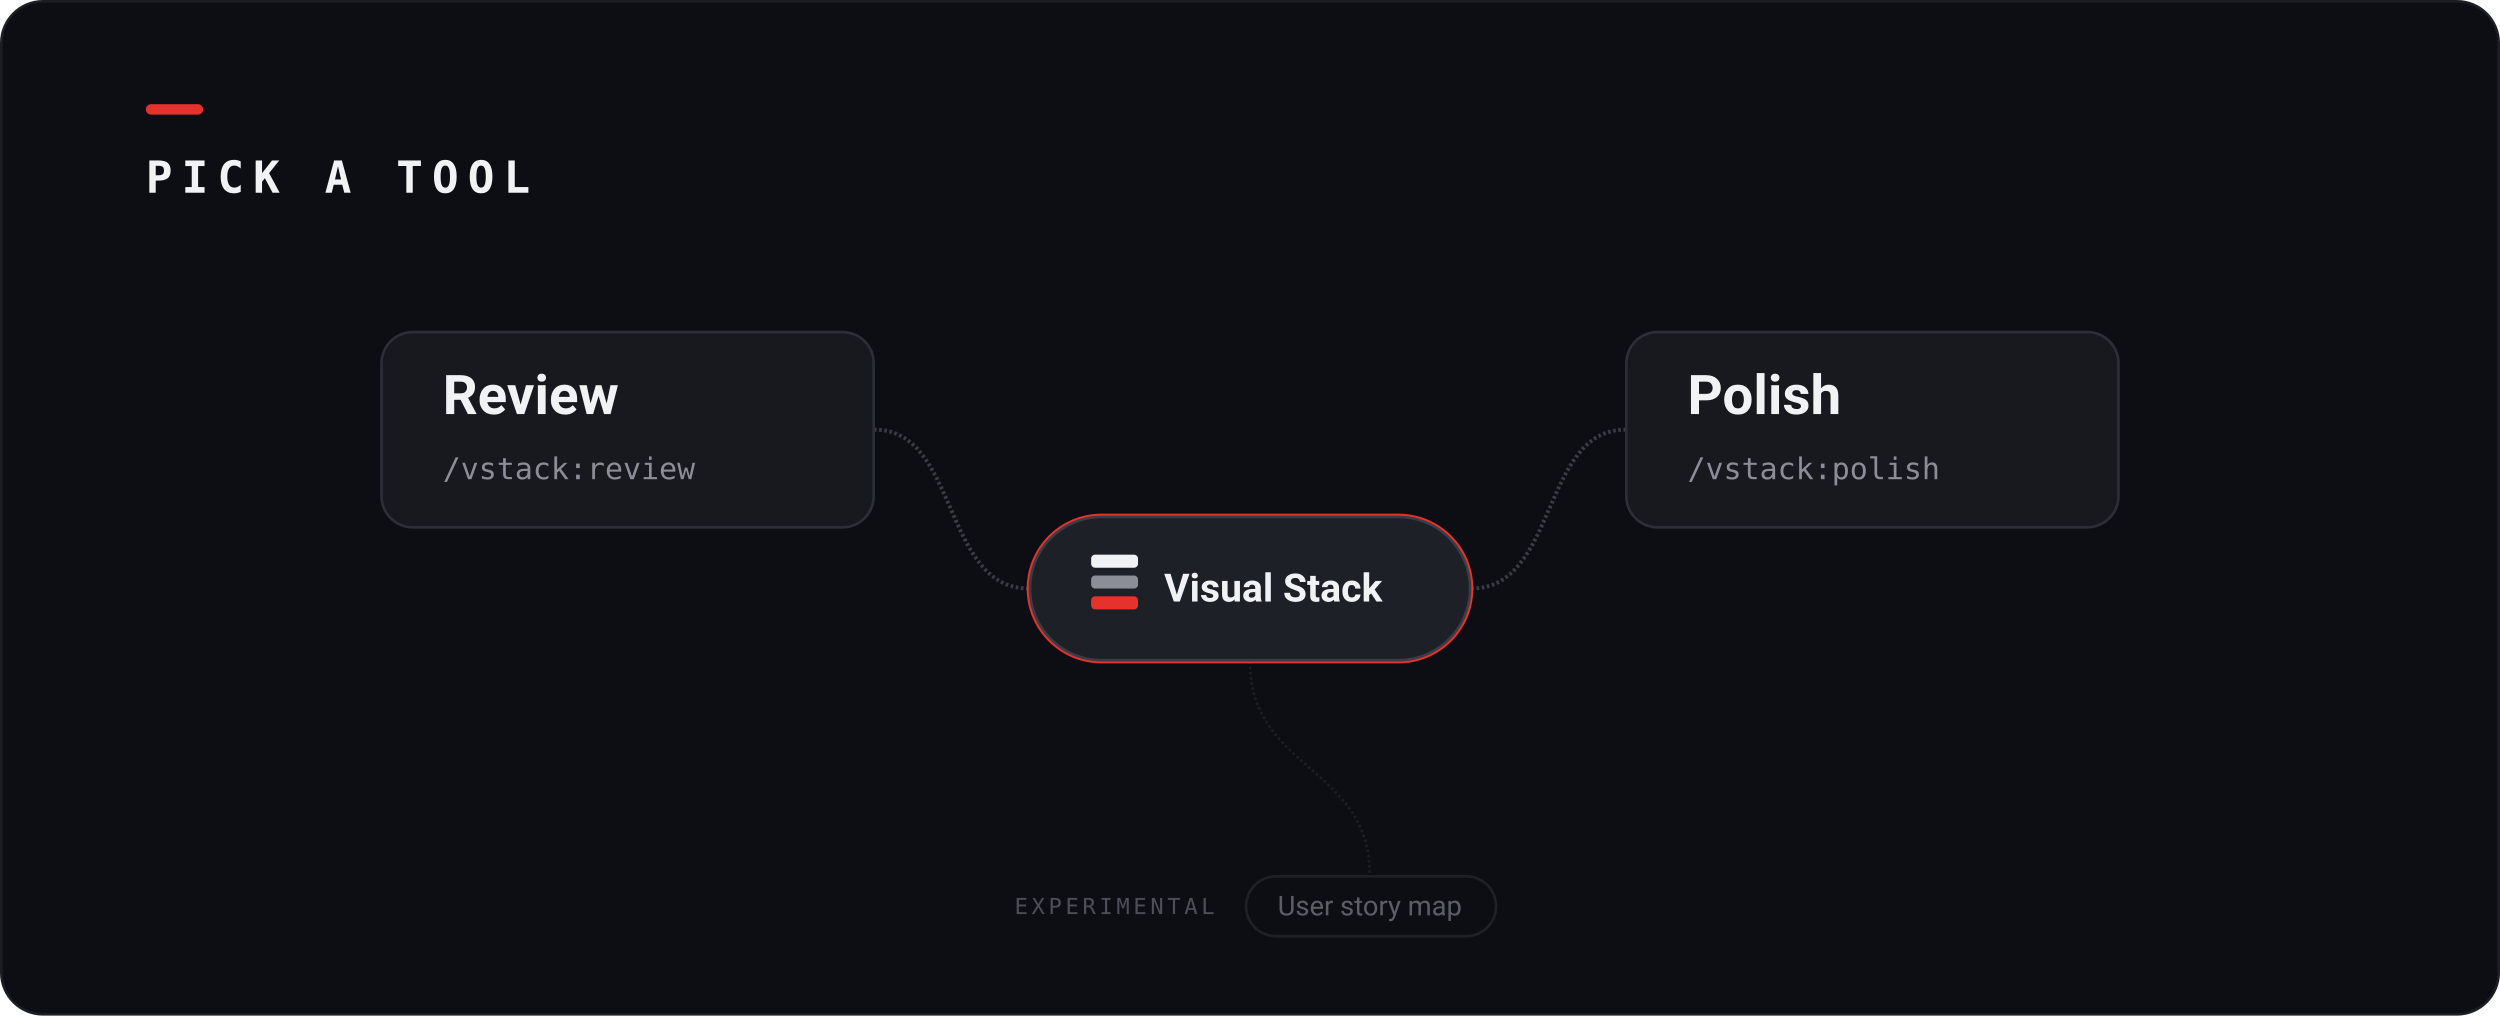
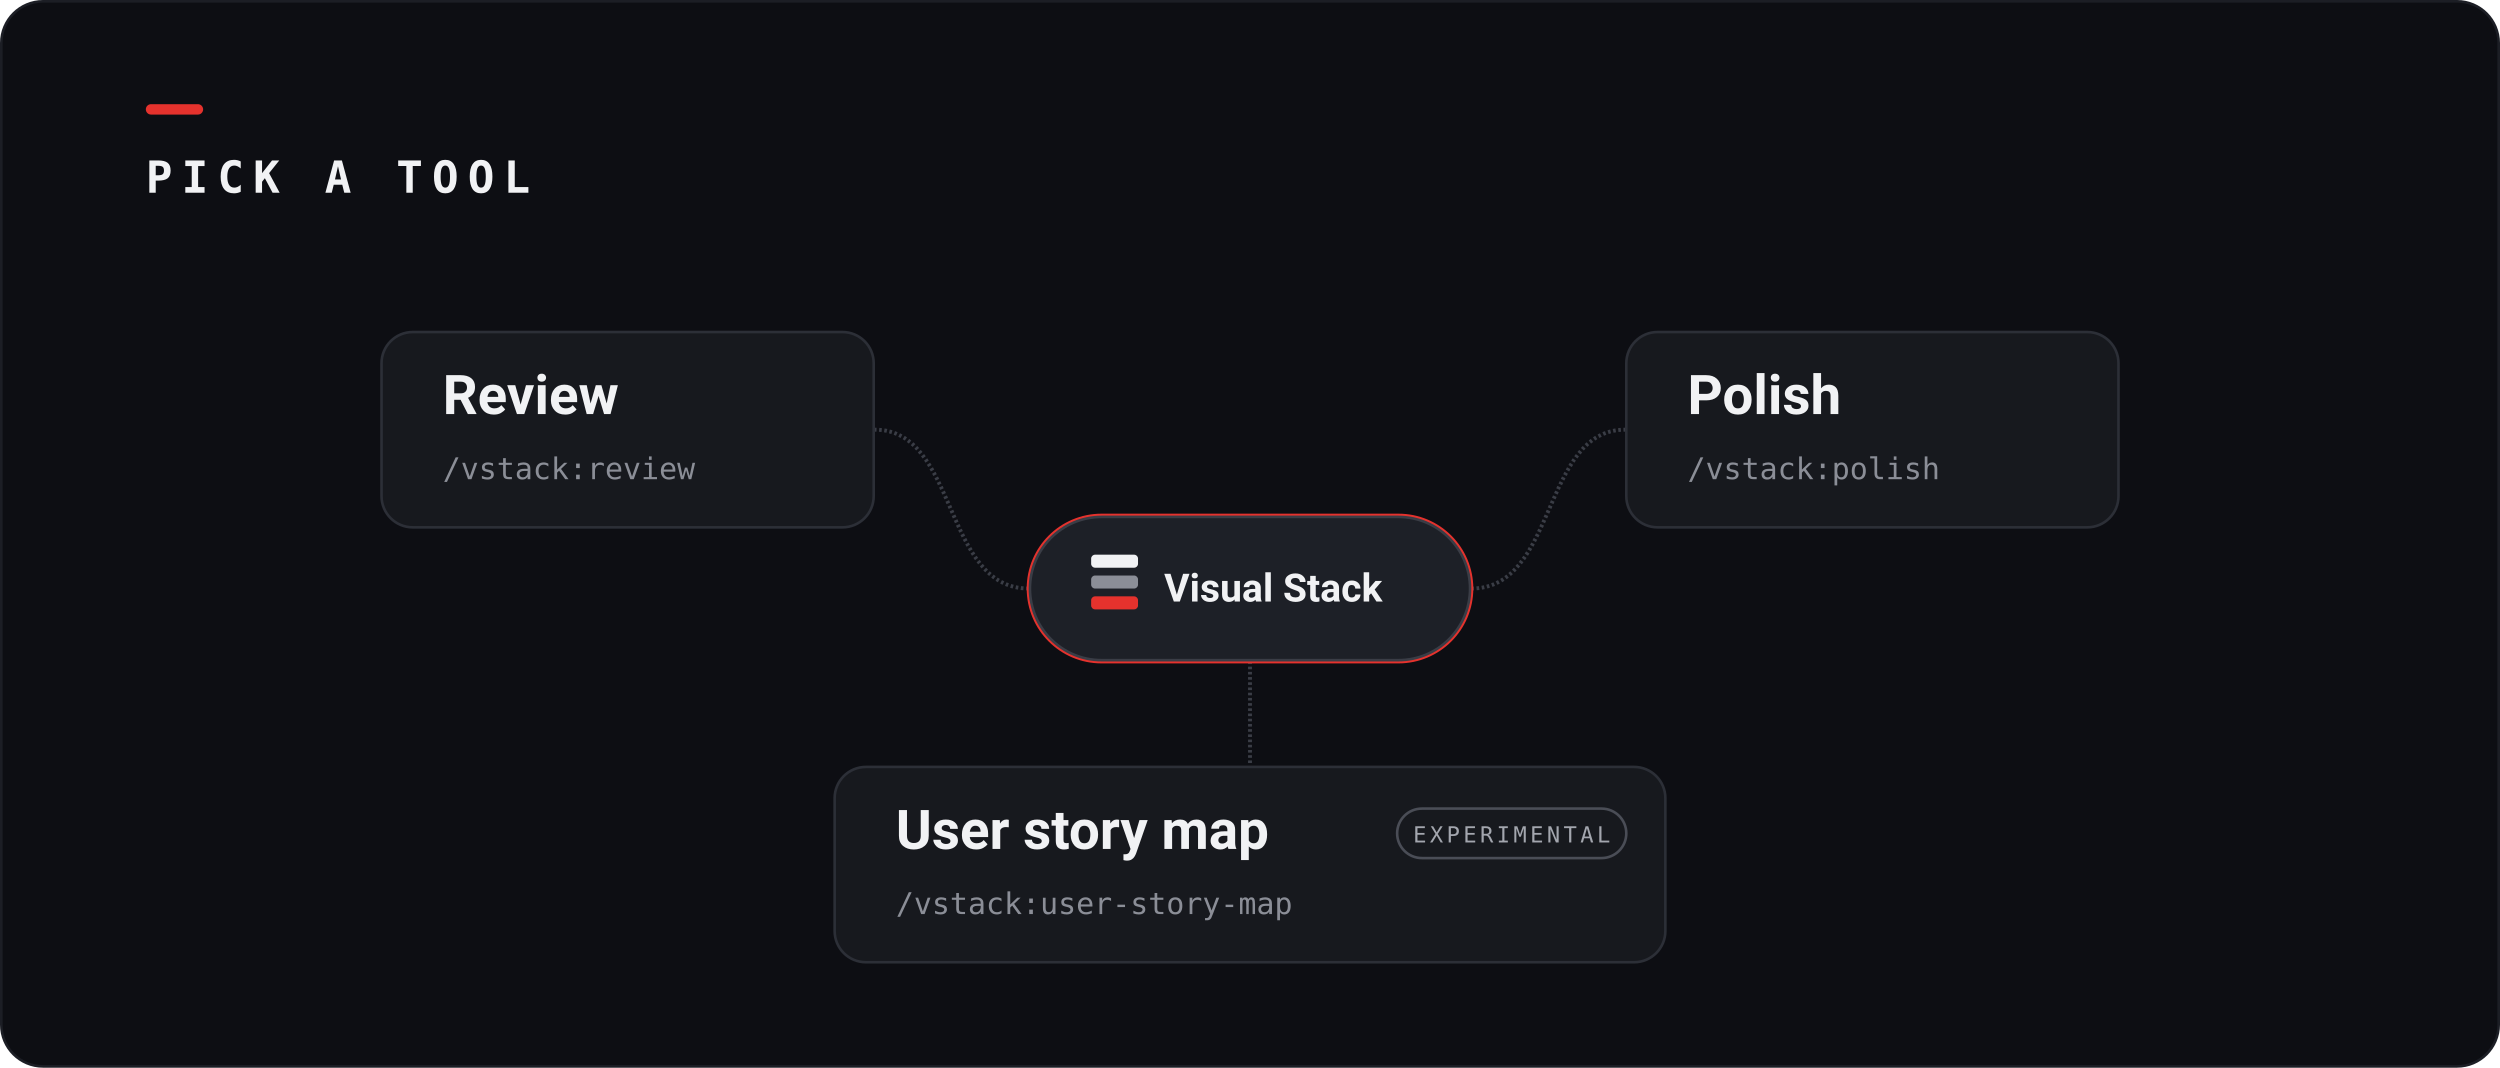
- <svg xmlns="http://www.w3.org/2000/svg" xmlns:xlink="http://www.w3.org/1999/xlink" viewBox="0 30 960 390" width="960" height="390" role="img" aria-label="A mind map of Visual Stack under the heading Pick a tool. Visual Stack sits in the middle. Review branches to the left, run with /vstack:review. Polish branches to the right, run with /vstack:polish. Below, quieter and tagged Experimental, hangs User story map.">
+ <svg xmlns="http://www.w3.org/2000/svg" xmlns:xlink="http://www.w3.org/1999/xlink" viewBox="0 30 960 410" width="960" height="410" role="img" aria-label="A mind map of Visual Stack under the heading Pick a tool. Visual Stack sits in the middle. Review branches to the left, run with /vstack:review. Polish branches to the right, run with /vstack:polish. User story map hangs below, run with /vstack:user-story-map and marked Experimental.">
  <style>
    .sans { font-family: ui-sans-serif, system-ui, -apple-system, "Segoe UI", Roboto, Helvetica, Arial, sans-serif; }
    .mono { font-family: ui-monospace, SFMono-Regular, "SF Mono", Menlo, Consolas, monospace; }
    .name { font-size: 21px; font-weight: 700; fill: #f1f2f4; }
    .cmd { font-size: 11.5px; fill: #8b8e97; }
    .faint rect { fill: none; stroke: #1f2126; }
    .faint text { font-size: 10.5px; fill: #5b5e66; text-anchor: middle; }

    /* The map builds once, from the centre out. */
    .pop { transform-box: fill-box; transform-origin: center; animation: pop .55s cubic-bezier(.2, .8, .2, 1) both; }
    @keyframes pop { from { opacity: 0; transform: scale(.86); } to { opacity: 1; transform: none; } }
    .wire { fill: none; stroke: #3a3d46; stroke-width: 1.5; stroke-dasharray: 1; animation: draw .6s ease-out both; }
    .wire.faint-wire { stroke: #1c1e23; stroke-width: 1; }
    @keyframes draw { from { stroke-dashoffset: 1; } to { stroke-dashoffset: 0; } }

    /* Then it keeps a little life: the centre breathes and a pulse runs out to each tool. */
    .ring { transform-box: fill-box; transform-origin: center; animation: breathe 4s ease-in-out 2s infinite both; }
    @keyframes breathe { 0%, 100% { opacity: 0; transform: scale(1); } 50% { opacity: .55; transform: scale(1.08); } }

    @media (prefers-reduced-motion: reduce) {
      .pop, .wire, .ring { animation: none; }
      .ring, .pulse { display: none; }
    }
  </style>
-   <rect x="0.5" y="30.5" width="959" height="389" rx="16" fill="#0d0e13" stroke="#1c1e25" />
+   <rect x="0.5" y="30.5" width="959" height="409" rx="16" fill="#0d0e13" stroke="#1c1e25" />
  <rect x="56" y="70" width="22" height="4" rx="2" fill="#e5322d" />
  <text x="56" y="104" class="mono" font-size="17" font-weight="700" letter-spacing="3.5" fill="#f1f2f4">PICK A TOOL</text>
  <path id="to-review" class="wire" pathLength="1" style="animation-delay:.35s" d="M395 256 C362 256 368 195 336 195" />
  <path id="to-polish" class="wire" pathLength="1" style="animation-delay:.35s" d="M565 256 C598 256 592 195 624 195" />
-   <path class="wire faint-wire" pathLength="1" style="animation-delay:0.60s" d="M480 284 C480 326 526 324 526 366" />
+   <path id="to-story" class="wire" pathLength="1" style="animation-delay:.35s" d="M480 284 L480 324" />
  <rect class="ring" x="395" y="228" width="170" height="56" rx="28" fill="none" stroke="#e5322d" stroke-width="1.5" />
  <g class="pop">
    <rect x="395.5" y="228.5" width="169" height="55" rx="27.5" fill="#1d2027" stroke="#3a3d46" />
    <rect x="419" y="243" width="18" height="5" rx="1.5" fill="#f1f2f4" />
    <rect x="419" y="251" width="18" height="5" rx="1.5" fill="#8b8e97" />
    <rect x="419" y="259" width="18" height="5" rx="1.5" fill="#e5322d" />
    <text x="447" y="261" class="sans" font-size="15" font-weight="650" fill="#f1f2f4">Visual Stack</text>
  </g>
  <g class="pop" style="animation-delay:.6s">
    <rect x="146.5" y="157.5" width="189" height="75" rx="12" fill="#17191e" stroke="#2c2f37" />
    <text x="170" y="189" class="sans name">Review</text>
    <text x="170" y="214" class="mono cmd">/vstack:review</text>
  </g>
  <g class="pop" style="animation-delay:.6s">
    <rect x="624.5" y="157.5" width="189" height="75" rx="12" fill="#17191e" stroke="#2c2f37" />
    <text x="648" y="189" class="sans name">Polish</text>
    <text x="648" y="214" class="mono cmd">/vstack:polish</text>
  </g>
-   <g class="pop" style="animation-delay:.9s">
-     <text x="428.0" y="381" text-anchor="middle" class="mono" font-size="8.5" letter-spacing="1.4" fill="#4c4f57">EXPERIMENTAL</text>
-   </g>
-   <g class="leaf faint sans">
-     <g class="pop" style="animation-delay:1.00s">
-       <rect x="478.5" y="366.5" width="96" height="23" rx="11.5" />
-       <text x="526.0" y="381.5">User story map</text>
-     </g>
+   <g class="pop" style="animation-delay:.75s">
+     <rect x="320.5" y="324.5" width="319" height="75" rx="12" fill="#17191e" stroke="#2c2f37" />
+     <text x="344" y="356" class="sans name">User story map</text>
+     <text x="344" y="381" class="mono cmd">/vstack:user-story-map</text>
+     <rect x="536.5" y="340.5" width="88" height="19" rx="9.5" fill="none" stroke="#4a4d56" />
+     <text x="580.5" y="353.5" text-anchor="middle" class="mono" font-size="8.5" letter-spacing="1.3" fill="#a3a6ae">EXPERIMENTAL</text>
  </g>
  <g class="pulse" fill="#e5322d">
    <circle r="3.5" opacity="0">
      <animateMotion dur="6s" begin="2.2s" repeatCount="indefinite" keyPoints="0;1;1" keyTimes="0;.12;1" calcMode="linear">
        <mpath xlink:href="#to-review" href="#to-review" />
      </animateMotion>
      <animate attributeName="opacity" dur="6s" begin="2.2s" repeatCount="indefinite" values="0;1;1;0;0" keyTimes="0;.02;.1;.12;1" />
    </circle>
    <circle r="3.5" opacity="0">
      <animateMotion dur="6s" begin="3.4s" repeatCount="indefinite" keyPoints="0;1;1" keyTimes="0;.12;1" calcMode="linear">
        <mpath xlink:href="#to-polish" href="#to-polish" />
      </animateMotion>
      <animate attributeName="opacity" dur="6s" begin="3.4s" repeatCount="indefinite" values="0;1;1;0;0" keyTimes="0;.02;.1;.12;1" />
    </circle>
  </g>
</svg>
